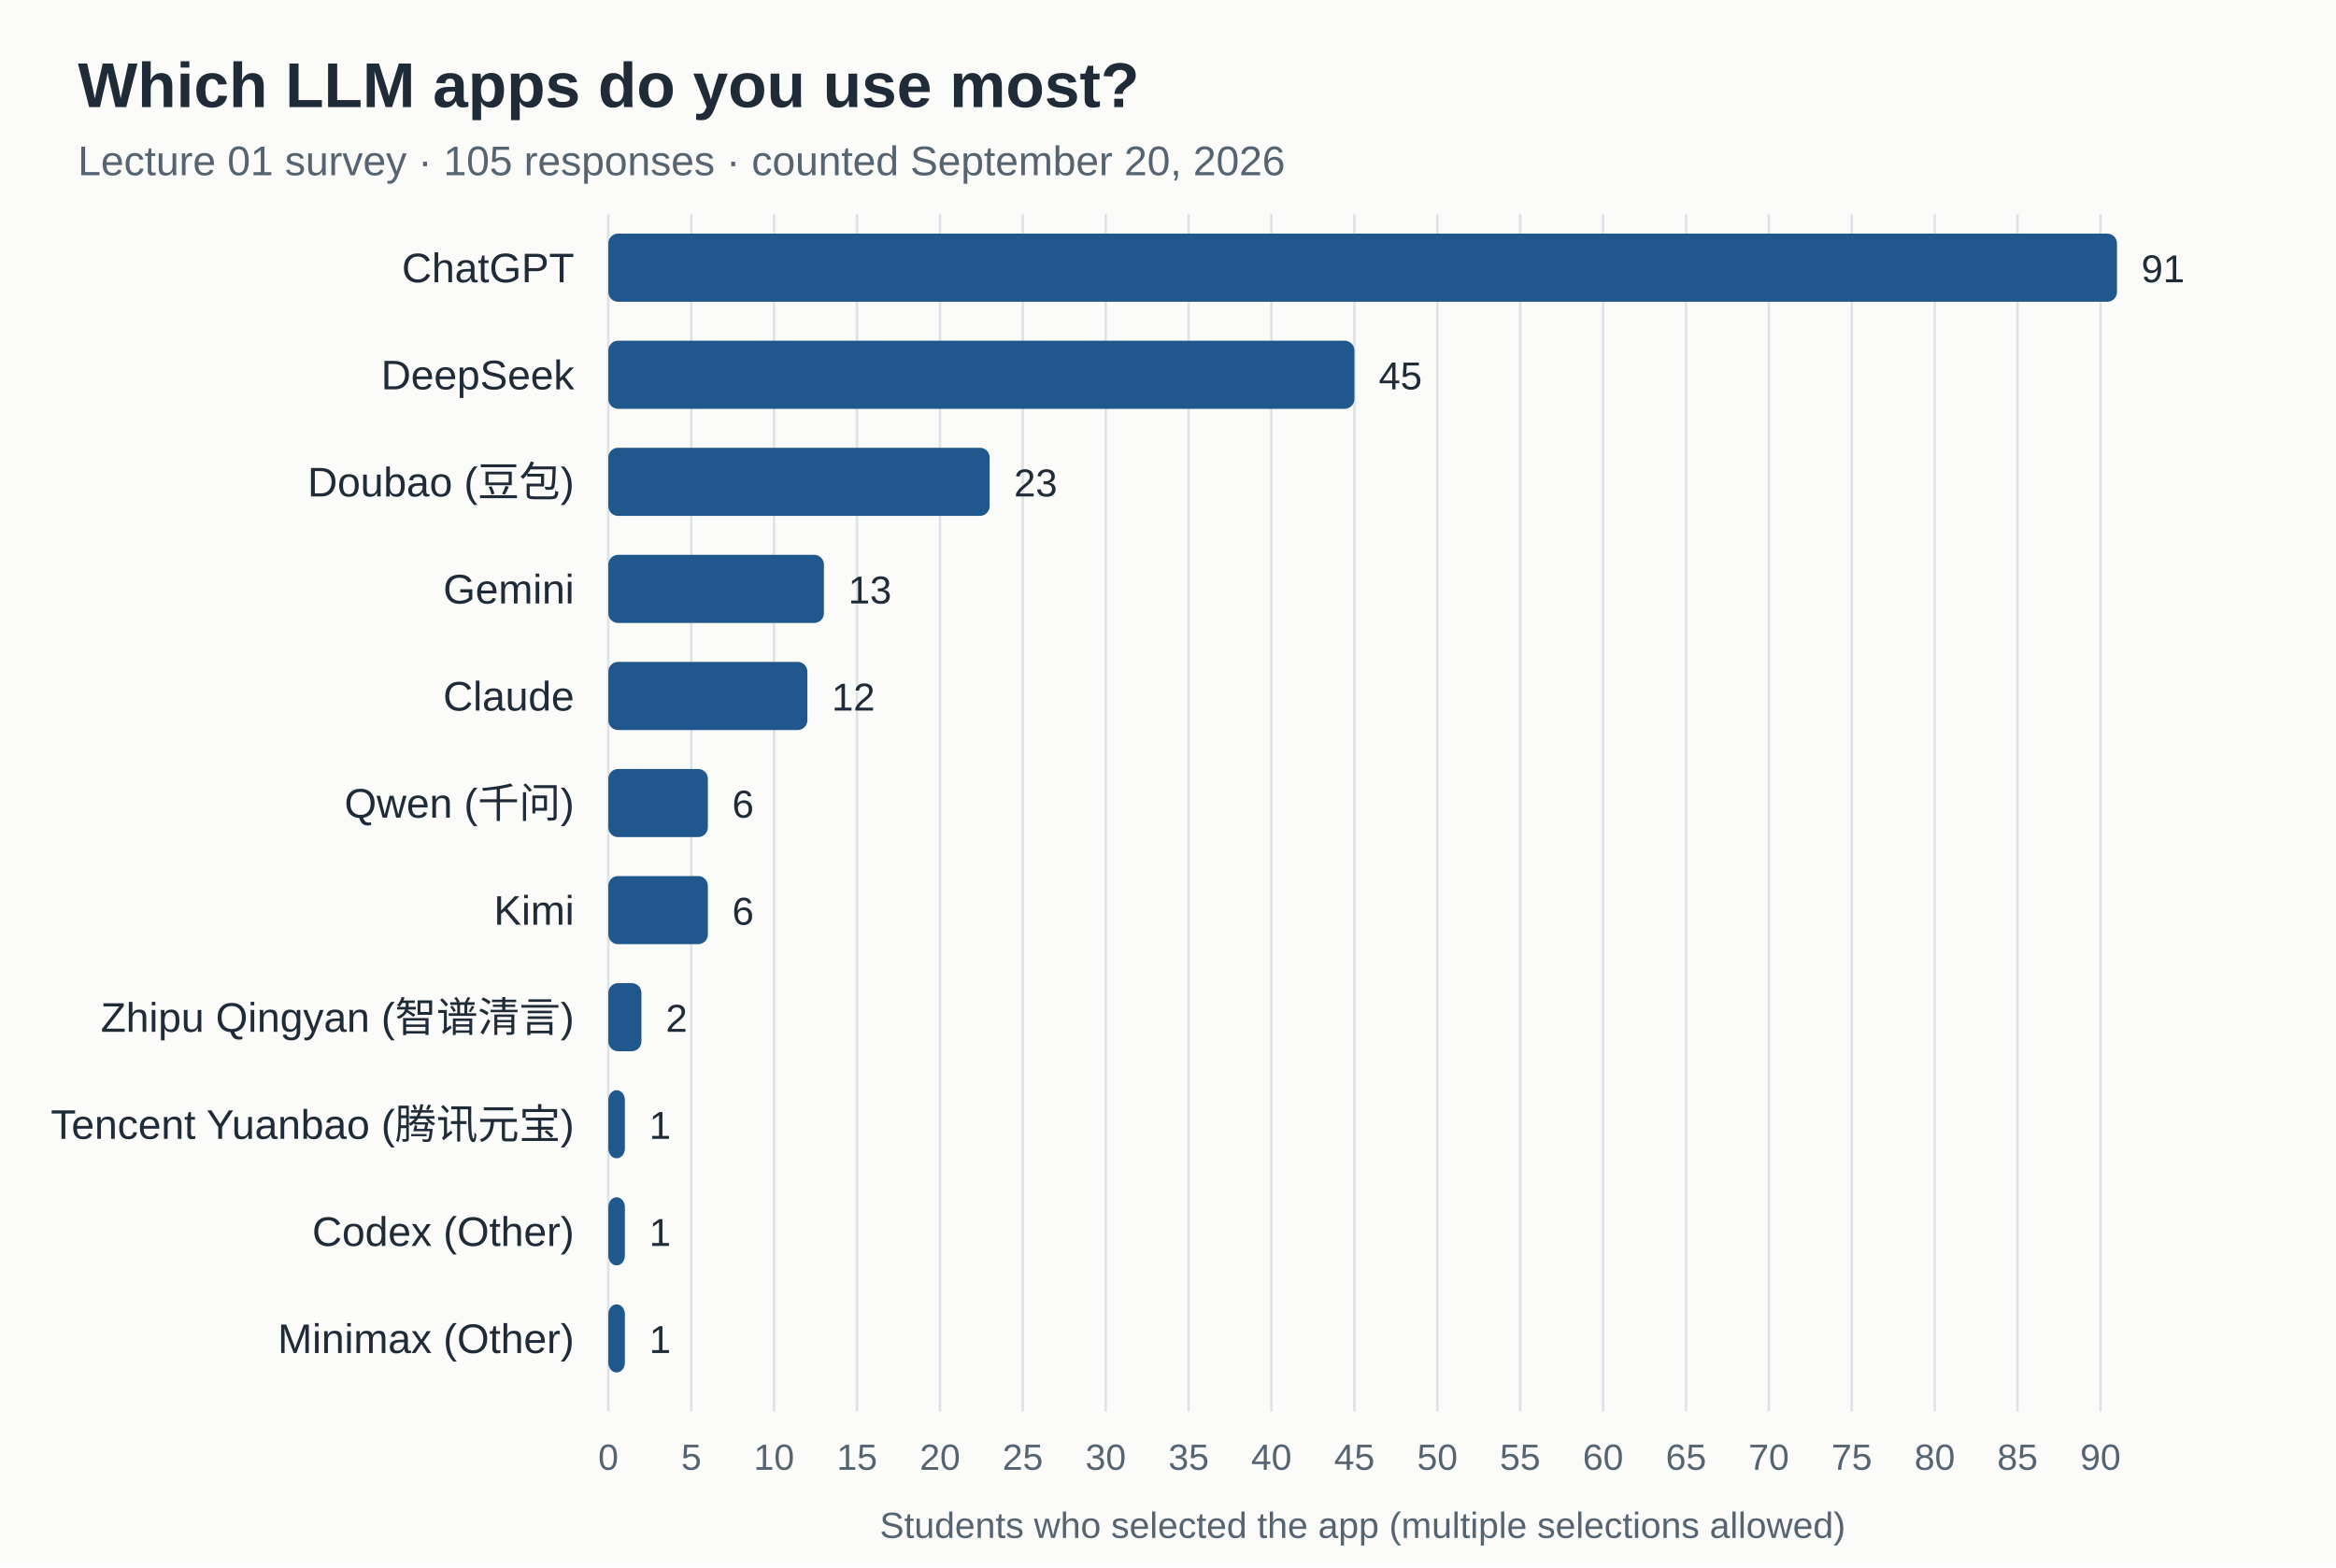
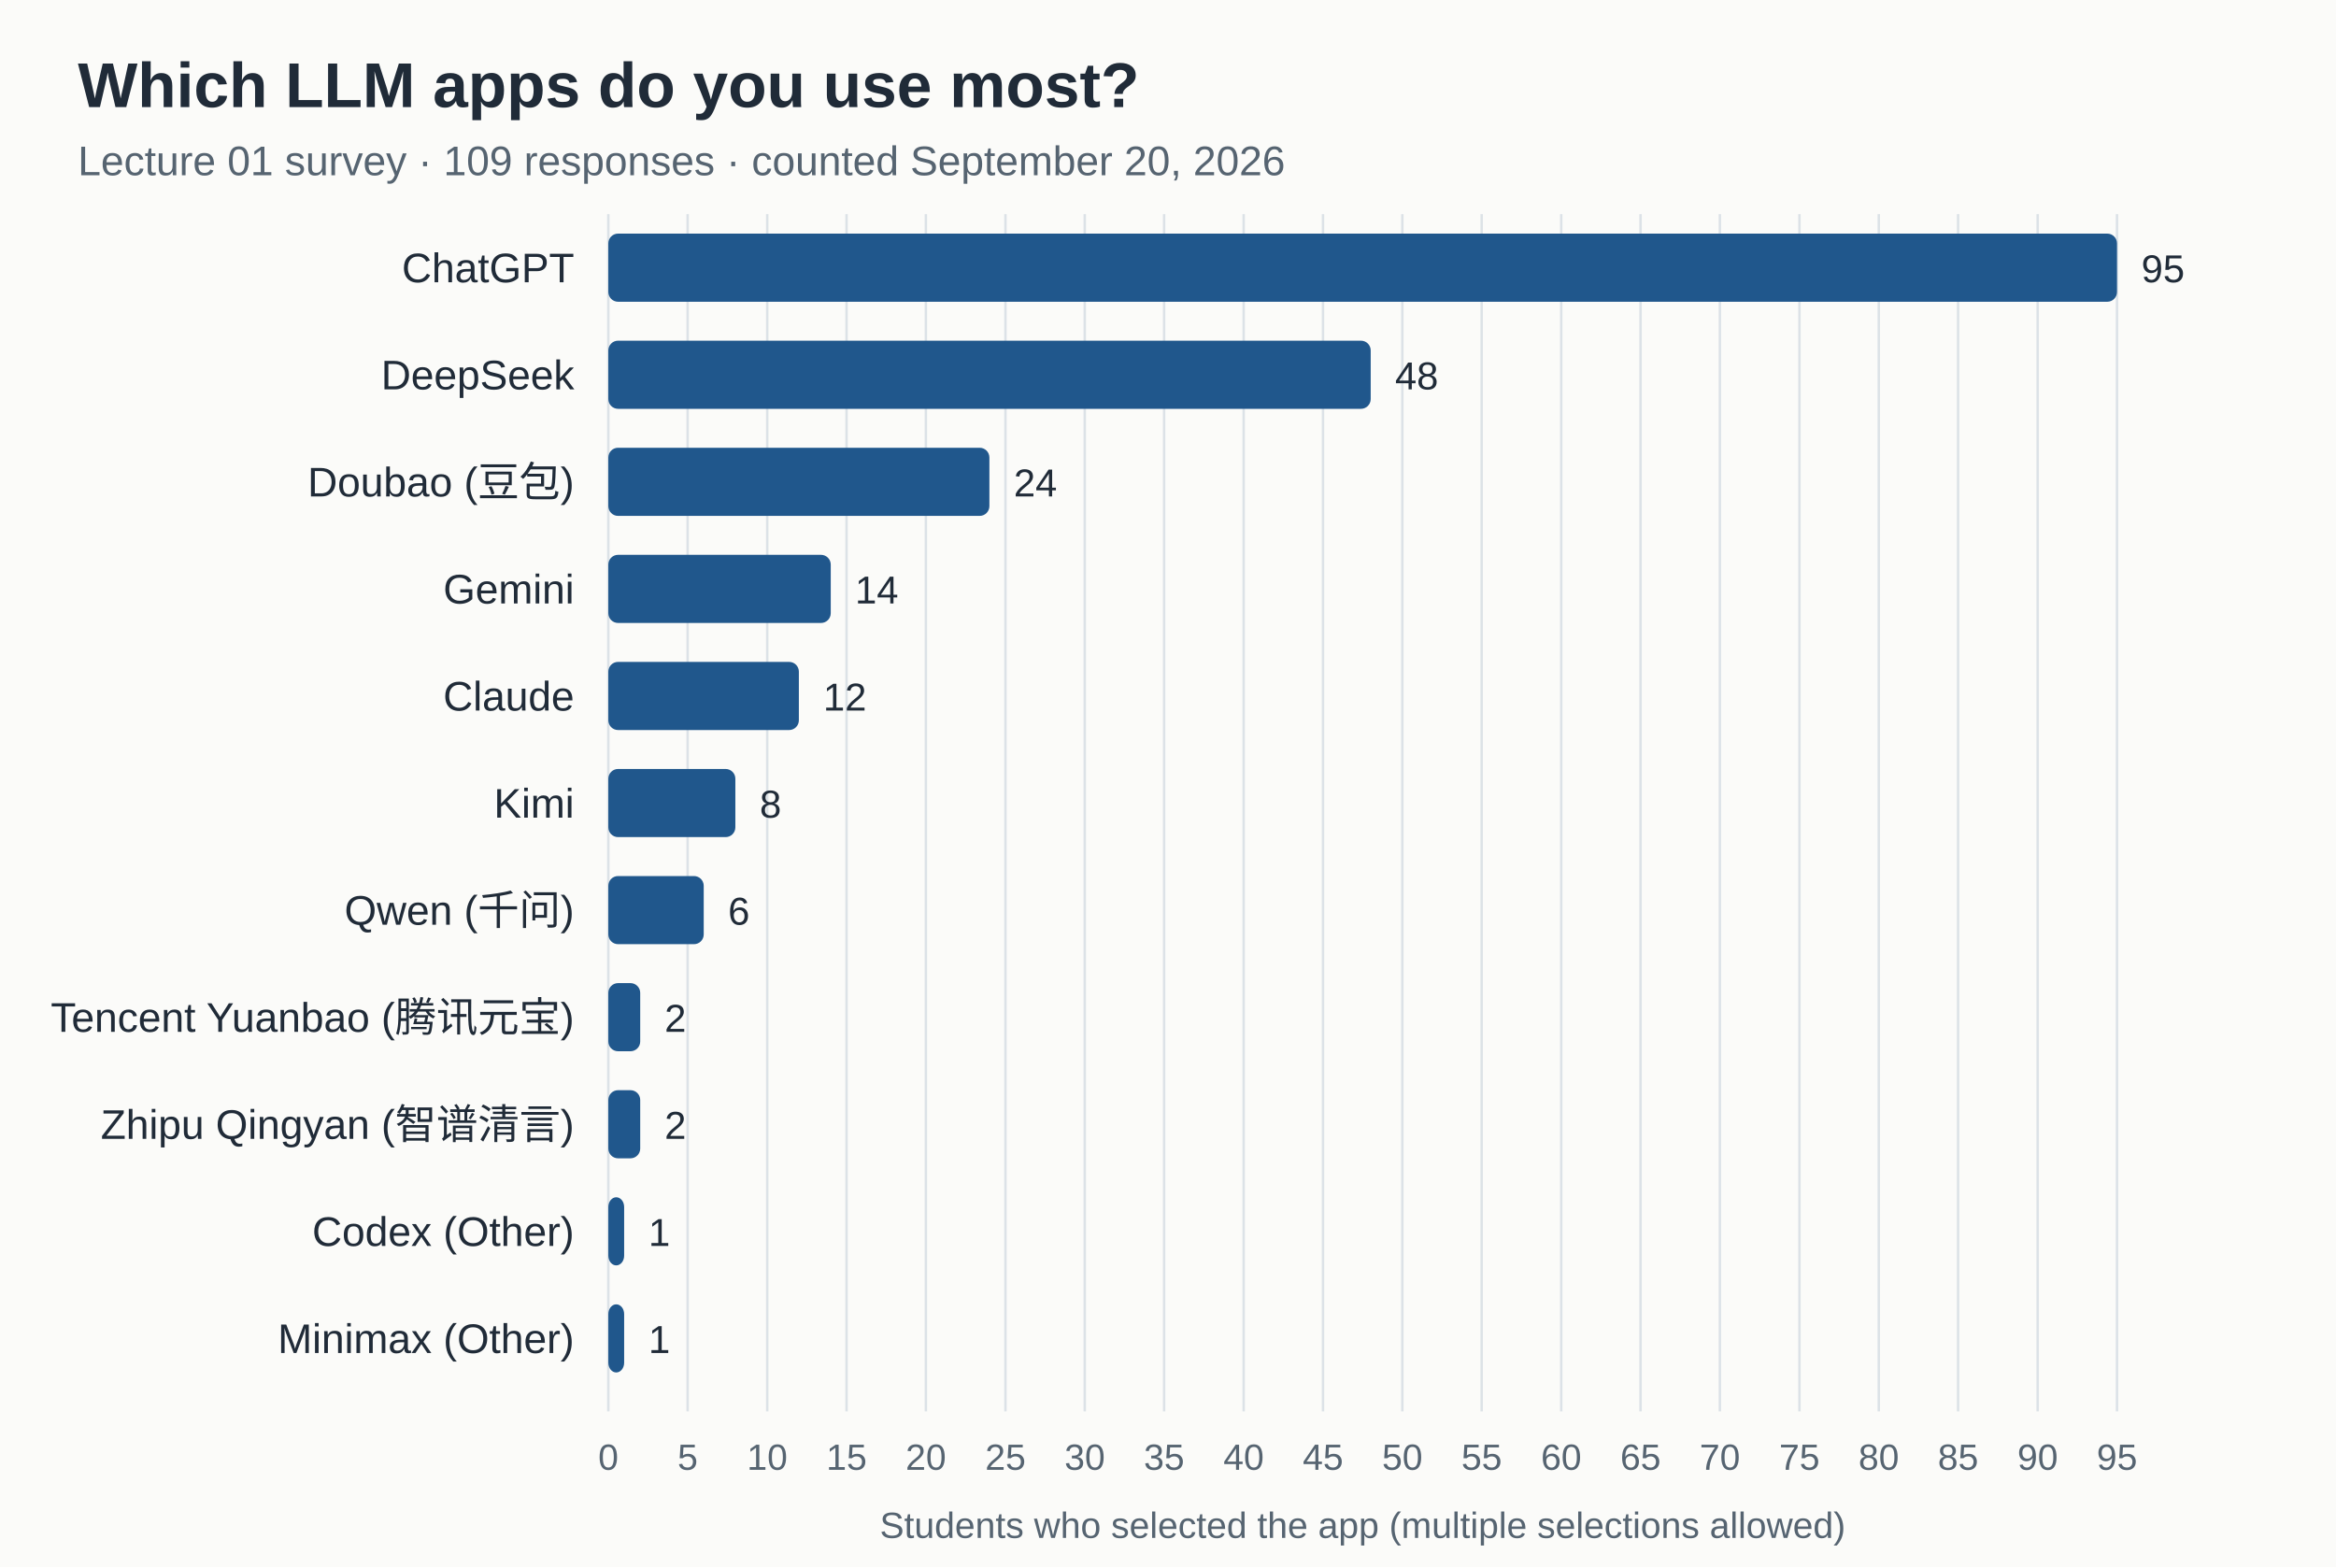
<svg xmlns="http://www.w3.org/2000/svg" width="960" height="644" viewBox="0 0 960 644" role="img" aria-labelledby="chart-title chart-desc" font-family="Arial, Helvetica Neue, PingFang SC, Microsoft YaHei, sans-serif">
  <rect width="960" height="644" fill="#fbfbf9" />
  <text x="32" y="44" font-size="26" font-weight="700" fill="#202b38">Which LLM apps do you use most?</text>
-   <text x="32" y="72" font-size="17" fill="#566471">Lecture 01 survey · 105 responses · counted September 20, 2026</text>
+   <text x="32" y="72" font-size="17" fill="#566471">Lecture 01 survey · 109 responses · counted September 20, 2026</text>
  <line x1="250.0" y1="88" x2="250.0" y2="580" stroke="#dce2e7" stroke-width="1" />
  <text x="250.0" y="604" font-size="15" fill="#566471" text-anchor="middle">0</text>
-   <line x1="284.1" y1="88" x2="284.1" y2="580" stroke="#dce2e7" stroke-width="1" />
-   <text x="284.1" y="604" font-size="15" fill="#566471" text-anchor="middle">5</text>
-   <line x1="318.1" y1="88" x2="318.1" y2="580" stroke="#dce2e7" stroke-width="1" />
-   <text x="318.1" y="604" font-size="15" fill="#566471" text-anchor="middle">10</text>
-   <line x1="352.2" y1="88" x2="352.2" y2="580" stroke="#dce2e7" stroke-width="1" />
-   <text x="352.2" y="604" font-size="15" fill="#566471" text-anchor="middle">15</text>
-   <line x1="386.3" y1="88" x2="386.3" y2="580" stroke="#dce2e7" stroke-width="1" />
-   <text x="386.3" y="604" font-size="15" fill="#566471" text-anchor="middle">20</text>
-   <line x1="420.3" y1="88" x2="420.3" y2="580" stroke="#dce2e7" stroke-width="1" />
-   <text x="420.3" y="604" font-size="15" fill="#566471" text-anchor="middle">25</text>
-   <line x1="454.4" y1="88" x2="454.4" y2="580" stroke="#dce2e7" stroke-width="1" />
-   <text x="454.4" y="604" font-size="15" fill="#566471" text-anchor="middle">30</text>
-   <line x1="488.5" y1="88" x2="488.5" y2="580" stroke="#dce2e7" stroke-width="1" />
-   <text x="488.5" y="604" font-size="15" fill="#566471" text-anchor="middle">35</text>
-   <line x1="522.5" y1="88" x2="522.5" y2="580" stroke="#dce2e7" stroke-width="1" />
-   <text x="522.5" y="604" font-size="15" fill="#566471" text-anchor="middle">40</text>
-   <line x1="556.6" y1="88" x2="556.6" y2="580" stroke="#dce2e7" stroke-width="1" />
-   <text x="556.6" y="604" font-size="15" fill="#566471" text-anchor="middle">45</text>
-   <line x1="590.7" y1="88" x2="590.7" y2="580" stroke="#dce2e7" stroke-width="1" />
-   <text x="590.7" y="604" font-size="15" fill="#566471" text-anchor="middle">50</text>
-   <line x1="624.7" y1="88" x2="624.7" y2="580" stroke="#dce2e7" stroke-width="1" />
-   <text x="624.7" y="604" font-size="15" fill="#566471" text-anchor="middle">55</text>
-   <line x1="658.8" y1="88" x2="658.8" y2="580" stroke="#dce2e7" stroke-width="1" />
-   <text x="658.8" y="604" font-size="15" fill="#566471" text-anchor="middle">60</text>
-   <line x1="692.9" y1="88" x2="692.9" y2="580" stroke="#dce2e7" stroke-width="1" />
-   <text x="692.9" y="604" font-size="15" fill="#566471" text-anchor="middle">65</text>
-   <line x1="726.9" y1="88" x2="726.9" y2="580" stroke="#dce2e7" stroke-width="1" />
-   <text x="726.9" y="604" font-size="15" fill="#566471" text-anchor="middle">70</text>
-   <line x1="761.0" y1="88" x2="761.0" y2="580" stroke="#dce2e7" stroke-width="1" />
-   <text x="761.0" y="604" font-size="15" fill="#566471" text-anchor="middle">75</text>
-   <line x1="795.1" y1="88" x2="795.1" y2="580" stroke="#dce2e7" stroke-width="1" />
-   <text x="795.1" y="604" font-size="15" fill="#566471" text-anchor="middle">80</text>
-   <line x1="829.1" y1="88" x2="829.1" y2="580" stroke="#dce2e7" stroke-width="1" />
-   <text x="829.1" y="604" font-size="15" fill="#566471" text-anchor="middle">85</text>
-   <line x1="863.2" y1="88" x2="863.2" y2="580" stroke="#dce2e7" stroke-width="1" />
-   <text x="863.2" y="604" font-size="15" fill="#566471" text-anchor="middle">90</text>
+   <line x1="282.6" y1="88" x2="282.6" y2="580" stroke="#dce2e7" stroke-width="1" />
+   <text x="282.6" y="604" font-size="15" fill="#566471" text-anchor="middle">5</text>
+   <line x1="315.3" y1="88" x2="315.3" y2="580" stroke="#dce2e7" stroke-width="1" />
+   <text x="315.3" y="604" font-size="15" fill="#566471" text-anchor="middle">10</text>
+   <line x1="347.9" y1="88" x2="347.9" y2="580" stroke="#dce2e7" stroke-width="1" />
+   <text x="347.9" y="604" font-size="15" fill="#566471" text-anchor="middle">15</text>
+   <line x1="380.5" y1="88" x2="380.5" y2="580" stroke="#dce2e7" stroke-width="1" />
+   <text x="380.5" y="604" font-size="15" fill="#566471" text-anchor="middle">20</text>
+   <line x1="413.2" y1="88" x2="413.2" y2="580" stroke="#dce2e7" stroke-width="1" />
+   <text x="413.2" y="604" font-size="15" fill="#566471" text-anchor="middle">25</text>
+   <line x1="445.8" y1="88" x2="445.8" y2="580" stroke="#dce2e7" stroke-width="1" />
+   <text x="445.8" y="604" font-size="15" fill="#566471" text-anchor="middle">30</text>
+   <line x1="478.4" y1="88" x2="478.4" y2="580" stroke="#dce2e7" stroke-width="1" />
+   <text x="478.4" y="604" font-size="15" fill="#566471" text-anchor="middle">35</text>
+   <line x1="511.1" y1="88" x2="511.1" y2="580" stroke="#dce2e7" stroke-width="1" />
+   <text x="511.1" y="604" font-size="15" fill="#566471" text-anchor="middle">40</text>
+   <line x1="543.7" y1="88" x2="543.7" y2="580" stroke="#dce2e7" stroke-width="1" />
+   <text x="543.7" y="604" font-size="15" fill="#566471" text-anchor="middle">45</text>
+   <line x1="576.3" y1="88" x2="576.3" y2="580" stroke="#dce2e7" stroke-width="1" />
+   <text x="576.3" y="604" font-size="15" fill="#566471" text-anchor="middle">50</text>
+   <line x1="608.9" y1="88" x2="608.9" y2="580" stroke="#dce2e7" stroke-width="1" />
+   <text x="608.9" y="604" font-size="15" fill="#566471" text-anchor="middle">55</text>
+   <line x1="641.6" y1="88" x2="641.6" y2="580" stroke="#dce2e7" stroke-width="1" />
+   <text x="641.6" y="604" font-size="15" fill="#566471" text-anchor="middle">60</text>
+   <line x1="674.2" y1="88" x2="674.2" y2="580" stroke="#dce2e7" stroke-width="1" />
+   <text x="674.2" y="604" font-size="15" fill="#566471" text-anchor="middle">65</text>
+   <line x1="706.8" y1="88" x2="706.8" y2="580" stroke="#dce2e7" stroke-width="1" />
+   <text x="706.8" y="604" font-size="15" fill="#566471" text-anchor="middle">70</text>
+   <line x1="739.5" y1="88" x2="739.5" y2="580" stroke="#dce2e7" stroke-width="1" />
+   <text x="739.5" y="604" font-size="15" fill="#566471" text-anchor="middle">75</text>
+   <line x1="772.1" y1="88" x2="772.1" y2="580" stroke="#dce2e7" stroke-width="1" />
+   <text x="772.1" y="604" font-size="15" fill="#566471" text-anchor="middle">80</text>
+   <line x1="804.7" y1="88" x2="804.7" y2="580" stroke="#dce2e7" stroke-width="1" />
+   <text x="804.7" y="604" font-size="15" fill="#566471" text-anchor="middle">85</text>
+   <line x1="837.4" y1="88" x2="837.4" y2="580" stroke="#dce2e7" stroke-width="1" />
+   <text x="837.4" y="604" font-size="15" fill="#566471" text-anchor="middle">90</text>
+   <line x1="870.0" y1="88" x2="870.0" y2="580" stroke="#dce2e7" stroke-width="1" />
+   <text x="870.0" y="604" font-size="15" fill="#566471" text-anchor="middle">95</text>
  <text x="236" y="116.0" font-size="17" fill="#202b38" text-anchor="end">ChatGPT</text>
  <rect x="250" y="96" width="620.0" height="28" rx="4" fill="#20578c" />
-   <text x="880.0" y="116.0" font-size="16" fill="#202b38">91</text>
+   <text x="880.0" y="116.0" font-size="16" fill="#202b38">95</text>
  <text x="236" y="160.0" font-size="17" fill="#202b38" text-anchor="end">DeepSeek</text>
-   <rect x="250" y="140" width="306.6" height="28" rx="4" fill="#20578c" />
-   <text x="566.6" y="160.0" font-size="16" fill="#202b38">45</text>
+   <rect x="250" y="140" width="313.3" height="28" rx="4" fill="#20578c" />
+   <text x="573.3" y="160.0" font-size="16" fill="#202b38">48</text>
  <text x="236" y="204.0" font-size="17" fill="#202b38" text-anchor="end">Doubao (豆包)</text>
-   <rect x="250" y="184" width="156.7" height="28" rx="4" fill="#20578c" />
-   <text x="416.7" y="204.0" font-size="16" fill="#202b38">23</text>
+   <rect x="250" y="184" width="156.6" height="28" rx="4" fill="#20578c" />
+   <text x="416.6" y="204.0" font-size="16" fill="#202b38">24</text>
  <text x="236" y="248.0" font-size="17" fill="#202b38" text-anchor="end">Gemini</text>
-   <rect x="250" y="228" width="88.6" height="28" rx="4" fill="#20578c" />
-   <text x="348.6" y="248.0" font-size="16" fill="#202b38">13</text>
+   <rect x="250" y="228" width="91.4" height="28" rx="4" fill="#20578c" />
+   <text x="351.4" y="248.0" font-size="16" fill="#202b38">14</text>
  <text x="236" y="292.0" font-size="17" fill="#202b38" text-anchor="end">Claude</text>
-   <rect x="250" y="272" width="81.8" height="28" rx="4" fill="#20578c" />
-   <text x="341.8" y="292.0" font-size="16" fill="#202b38">12</text>
-   <text x="236" y="336.0" font-size="17" fill="#202b38" text-anchor="end">Qwen (千问)</text>
-   <rect x="250" y="316" width="40.9" height="28" rx="4" fill="#20578c" />
-   <text x="300.9" y="336.0" font-size="16" fill="#202b38">6</text>
-   <text x="236" y="380.0" font-size="17" fill="#202b38" text-anchor="end">Kimi</text>
-   <rect x="250" y="360" width="40.9" height="28" rx="4" fill="#20578c" />
-   <text x="300.9" y="380.0" font-size="16" fill="#202b38">6</text>
-   <text x="236" y="424.0" font-size="17" fill="#202b38" text-anchor="end">Zhipu Qingyan (智谱清言)</text>
-   <rect x="250" y="404" width="13.6" height="28" rx="4" fill="#20578c" />
-   <text x="273.6" y="424.0" font-size="16" fill="#202b38">2</text>
-   <text x="236" y="468.0" font-size="17" fill="#202b38" text-anchor="end">Tencent Yuanbao (腾讯元宝)</text>
-   <rect x="250" y="448" width="6.8" height="28" rx="4" fill="#20578c" />
-   <text x="266.8" y="468.0" font-size="16" fill="#202b38">1</text>
+   <rect x="250" y="272" width="78.3" height="28" rx="4" fill="#20578c" />
+   <text x="338.3" y="292.0" font-size="16" fill="#202b38">12</text>
+   <text x="236" y="336.0" font-size="17" fill="#202b38" text-anchor="end">Kimi</text>
+   <rect x="250" y="316" width="52.2" height="28" rx="4" fill="#20578c" />
+   <text x="312.2" y="336.0" font-size="16" fill="#202b38">8</text>
+   <text x="236" y="380.0" font-size="17" fill="#202b38" text-anchor="end">Qwen (千问)</text>
+   <rect x="250" y="360" width="39.2" height="28" rx="4" fill="#20578c" />
+   <text x="299.2" y="380.0" font-size="16" fill="#202b38">6</text>
+   <text x="236" y="424.0" font-size="17" fill="#202b38" text-anchor="end">Tencent Yuanbao (腾讯元宝)</text>
+   <rect x="250" y="404" width="13.1" height="28" rx="4" fill="#20578c" />
+   <text x="273.1" y="424.0" font-size="16" fill="#202b38">2</text>
+   <text x="236" y="468.0" font-size="17" fill="#202b38" text-anchor="end">Zhipu Qingyan (智谱清言)</text>
+   <rect x="250" y="448" width="13.1" height="28" rx="4" fill="#20578c" />
+   <text x="273.1" y="468.0" font-size="16" fill="#202b38">2</text>
  <text x="236" y="512.0" font-size="17" fill="#202b38" text-anchor="end">Codex (Other)</text>
-   <rect x="250" y="492" width="6.8" height="28" rx="4" fill="#20578c" />
-   <text x="266.8" y="512.0" font-size="16" fill="#202b38">1</text>
+   <rect x="250" y="492" width="6.5" height="28" rx="4" fill="#20578c" />
+   <text x="266.5" y="512.0" font-size="16" fill="#202b38">1</text>
  <text x="236" y="556.0" font-size="17" fill="#202b38" text-anchor="end">Minimax (Other)</text>
-   <rect x="250" y="536" width="6.8" height="28" rx="4" fill="#20578c" />
-   <text x="266.8" y="556.0" font-size="16" fill="#202b38">1</text>
+   <rect x="250" y="536" width="6.5" height="28" rx="4" fill="#20578c" />
+   <text x="266.5" y="556.0" font-size="16" fill="#202b38">1</text>
  <text x="560.0" y="632" font-size="15" fill="#566471" text-anchor="middle">Students who selected the app (multiple selections allowed)</text>
</svg>
